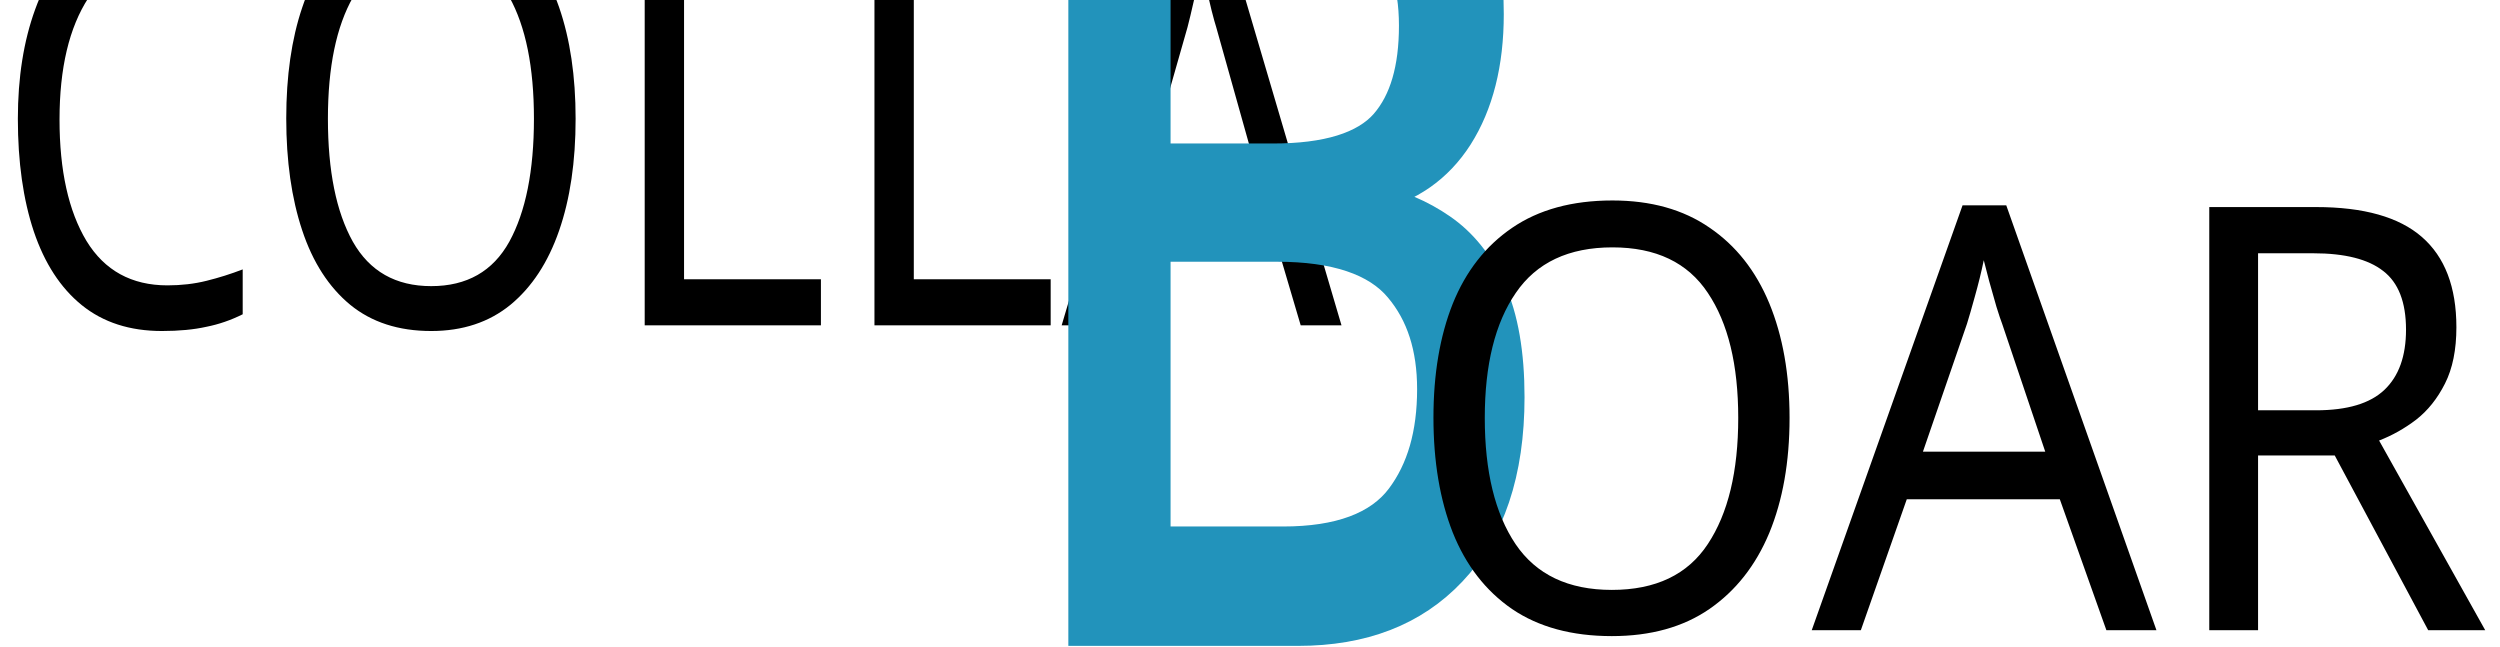
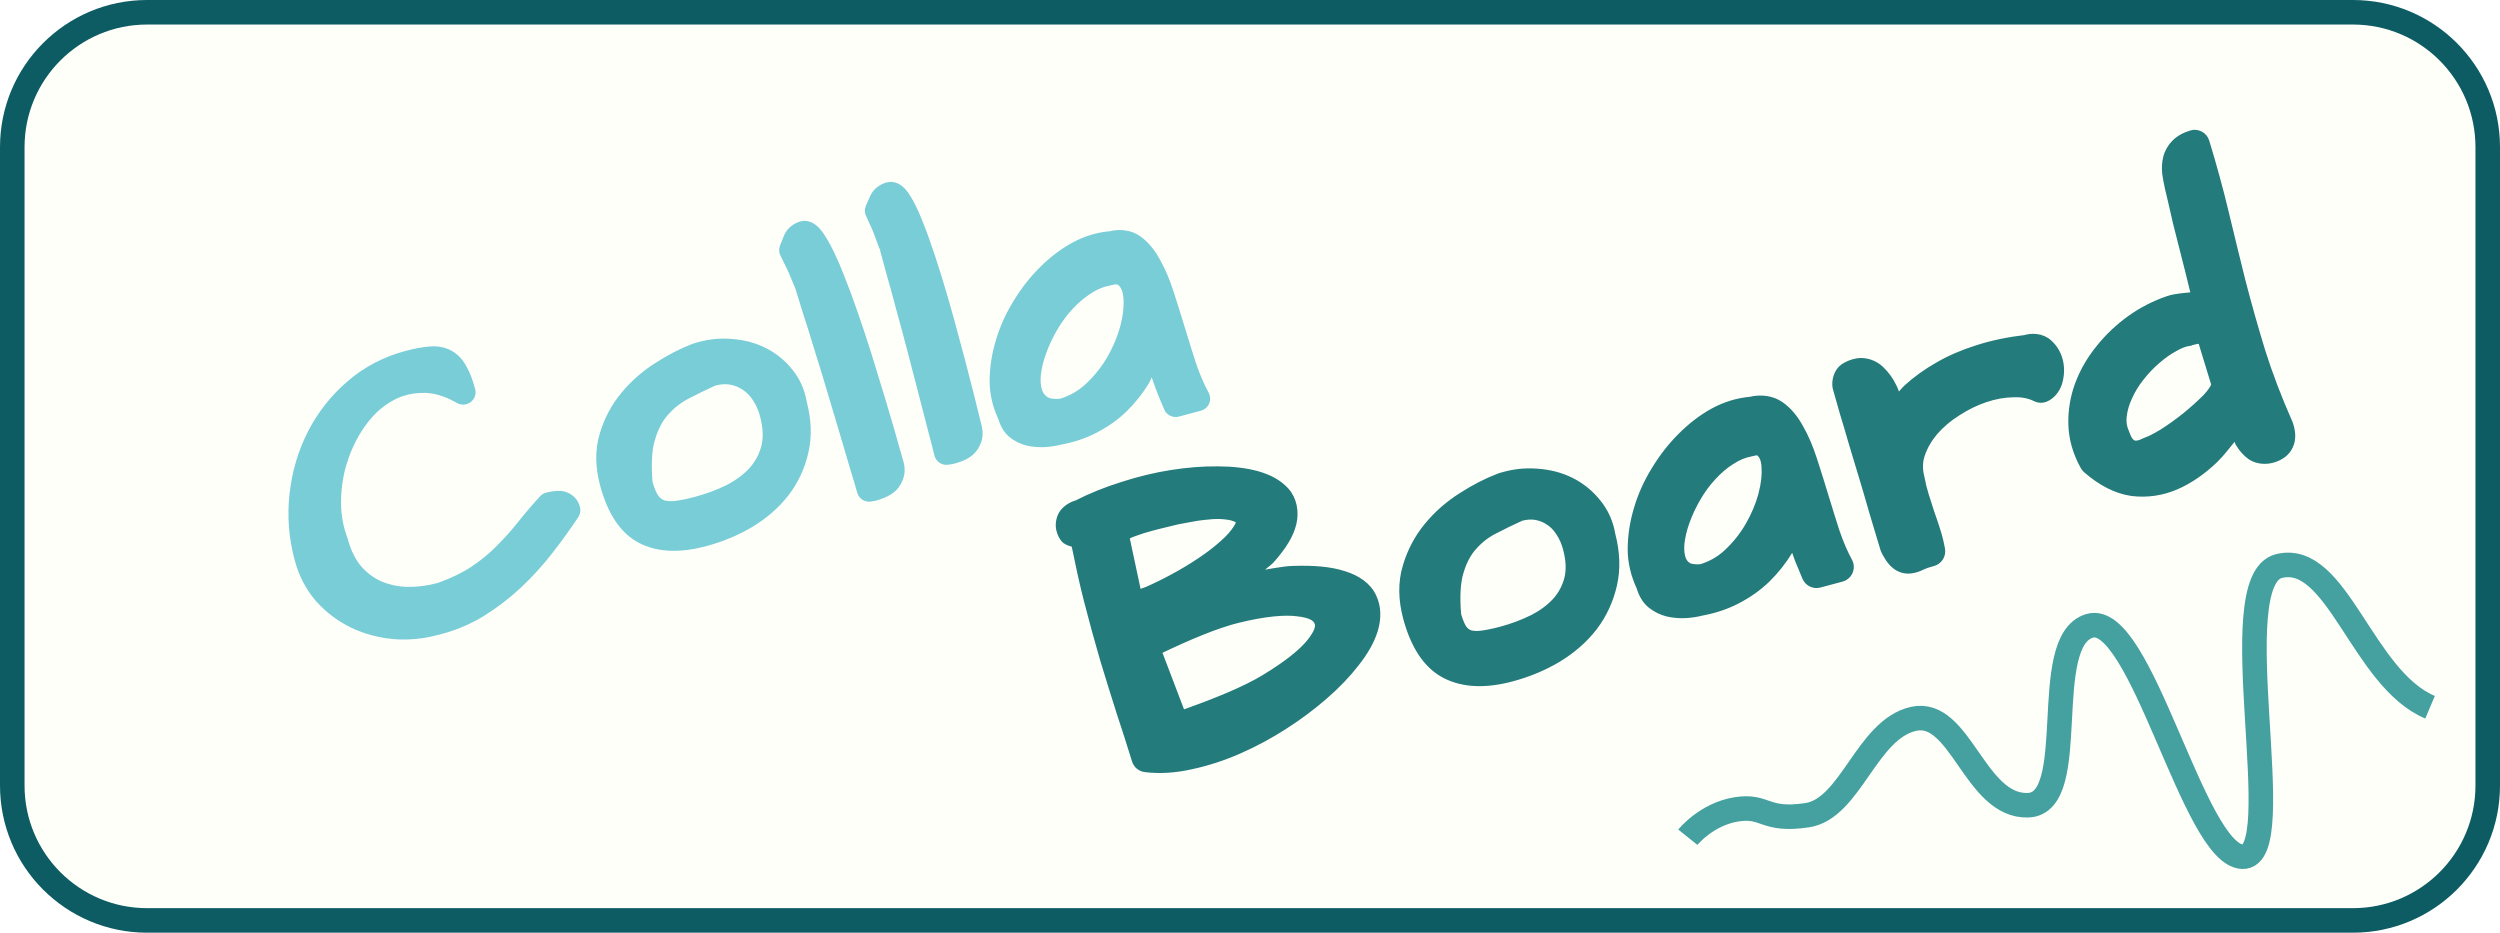
- <svg xmlns="http://www.w3.org/2000/svg" width="117.743mm" height="30.463mm" viewBox="0 0 117.743 30.463" version="1.1" id="svg10359">
-   <defs id="defs10353" />
-   <g id="layer1" transform="translate(-0.7840548,-88.25019)">
-     <text xml:space="preserve" style="font-style:normal;font-variant:normal;font-weight:normal;font-stretch:normal;font-size:23.681px;line-height:125%;font-family:'Microsoft Yi Baiti';-inkscape-font-specification:'Microsoft Yi Baiti, Normal';font-variant-ligatures:normal;font-variant-caps:normal;font-variant-numeric:normal;font-feature-settings:normal;text-align:start;letter-spacing:0px;word-spacing:0px;writing-mode:lr-tb;text-anchor:start;fill:#000000;fill-opacity:1;stroke:none;stroke-width:0.265px;stroke-linecap:butt;stroke-linejoin:miter;stroke-opacity:1" x="0.427" y="90.334" id="text8865" transform="scale(0.8722109,1.146512)">
-       <tspan id="tspan8863" x="0.427" y="90.334" style="font-style:normal;font-variant:normal;font-weight:normal;font-stretch:normal;font-size:23.681px;font-family:'Microsoft Yi Baiti';-inkscape-font-specification:'Microsoft Yi Baiti, Normal';font-variant-ligatures:normal;font-variant-caps:normal;font-variant-numeric:normal;font-feature-settings:normal;text-align:start;writing-mode:lr-tb;text-anchor:start;stroke-width:0.265px" dx="0 -0.628 -1.465 -0.837 0.621" dy="0 0 -0.213">COLLA</tspan>
-     </text>
-     <text xml:space="preserve" style="font-style:normal;font-variant:normal;font-weight:normal;font-stretch:normal;font-size:46.9px;line-height:125%;font-family:'Microsoft Yi Baiti';-inkscape-font-specification:'Microsoft Yi Baiti, Normal';font-variant-ligatures:normal;font-variant-caps:normal;font-variant-numeric:normal;font-feature-settings:normal;text-align:start;letter-spacing:0px;word-spacing:0px;writing-mode:lr-tb;text-anchor:start;fill:#2293bb;fill-opacity:1;stroke:#2293bb;stroke-width:1.323;stroke-linecap:butt;stroke-linejoin:miter;stroke-miterlimit:4;stroke-dasharray:none;stroke-opacity:1" x="54.931" y="102.44" id="text8869" transform="scale(0.8688226,1.150983)">
-       <tspan id="tspan8867" x="54.931" y="102.44" style="font-style:normal;font-variant:normal;font-weight:normal;font-stretch:normal;font-size:46.9px;font-family:'Microsoft Yi Baiti';-inkscape-font-specification:'Microsoft Yi Baiti, Normal';font-variant-ligatures:normal;font-variant-caps:normal;font-variant-numeric:normal;font-feature-settings:normal;text-align:start;writing-mode:lr-tb;text-anchor:start;fill:#2293bb;fill-opacity:1;stroke:#2293bb;stroke-width:1.323;stroke-miterlimit:4;stroke-dasharray:none;stroke-opacity:1">B</tspan>
-     </text>
-     <text xml:space="preserve" style="font-style:normal;font-variant:normal;font-weight:normal;font-stretch:normal;font-size:26.648px;line-height:125%;font-family:'Microsoft Yi Baiti';-inkscape-font-specification:'Microsoft Yi Baiti, Normal';font-variant-ligatures:normal;font-variant-caps:normal;font-variant-numeric:normal;font-feature-settings:normal;text-align:start;letter-spacing:0px;word-spacing:0px;writing-mode:lr-tb;text-anchor:start;fill:#000000;fill-opacity:1;stroke:none;stroke-width:0.265px;stroke-linecap:butt;stroke-linejoin:miter;stroke-opacity:1" x="68.957" y="112.619" id="text8873" transform="scale(0.9549743,1.047149)">
-       <tspan id="tspan8871" x="68.957" y="112.619" style="font-style:normal;font-variant:normal;font-weight:normal;font-stretch:normal;font-size:26.648px;font-family:'Microsoft Yi Baiti';-inkscape-font-specification:'Microsoft Yi Baiti, Normal';font-variant-ligatures:normal;font-variant-caps:normal;font-variant-numeric:normal;font-feature-settings:normal;text-align:start;writing-mode:lr-tb;text-anchor:start;stroke-width:0.265px" dx="0.935 -1.413 -0.942 -1.178" dy="0 0.234">OARD</tspan>
-     </text>
+ <svg xmlns="http://www.w3.org/2000/svg" width="152.774mm" height="56.997mm" viewBox="0 0 152.774 56.997" version="1.1" id="svg8">
+   <defs id="defs2">
+     </defs>
+   <g id="layer1" transform="translate(-22.82182,-74.44228)">
+     <rect style="opacity:1;vector-effect:none;fill:#fffffa;fill-opacity:1;fill-rule:nonzero;stroke:#0d5c63;stroke-width:3;stroke-linecap:square;stroke-linejoin:round;stroke-miterlimit:4;stroke-dasharray:none;stroke-dashoffset:0;stroke-opacity:1;paint-order:stroke fill markers" id="rect8417" width="149.774" height="53.997" x="24.322" y="75.942" ry="7.489" rx="7.489" />
+   </g>
+   <g id="layer3" transform="translate(-22.82182,-74.44228)" />
+   <g id="layer2" transform="translate(-22.82182,-74.44228)">
+     <flowRoot xml:space="preserve" id="flowRoot8590" style="font-style:normal;font-variant:normal;font-weight:normal;font-stretch:normal;font-size:66.667px;line-height:200.4%;font-family:'Architects Daughter';-inkscape-font-specification:'Architects Daughter, Normal';font-variant-ligatures:normal;font-variant-caps:normal;font-variant-numeric:normal;font-feature-settings:normal;text-align:start;letter-spacing:0px;word-spacing:0px;writing-mode:lr-tb;text-anchor:start;fill:#000000;fill-opacity:1;stroke:none;stroke-width:1px;stroke-linecap:butt;stroke-linejoin:miter;stroke-opacity:1">
+       <flowRegion id="flowRegion8592">
+         <rect id="rect8594" width="23.425" height="80.079" x="367.168" y="546.939" />
+       </flowRegion>
+       <flowPara id="flowPara8596" />
+     </flowRoot>
+     <path style="font-style:normal;font-variant:normal;font-weight:normal;font-stretch:normal;font-size:19.403px;line-height:200.4%;font-family:'Architects Daughter';-inkscape-font-specification:'Architects Daughter, Normal';font-variant-ligatures:normal;font-variant-caps:normal;font-variant-numeric:normal;font-feature-settings:normal;text-align:start;letter-spacing:1.331px;word-spacing:0px;writing-mode:lr-tb;text-anchor:start;fill:#78cdd7;fill-opacity:1;stroke:#78cdd7;stroke-width:0.265px;stroke-linecap:butt;stroke-linejoin:miter;stroke-opacity:1" id="text8620" d="m 87.49,81.096 c -0.398,-0.014 -0.832,0.15 -1.098,0.465 a 0.626,0.626 0 0 0 -0.004,0.006 c -0.135,0.163 -0.277,0.339 -0.426,0.527 a 0.626,0.626 0 0 0 -0.115,0.537 c 0.008,0.032 0.036,0.189 0.064,0.408 a 0.626,0.626 0 0 0 0.008,0.039 c 0.04,0.199 0.074,0.417 0.102,0.654 0.028,0.245 0.05,0.478 0.066,0.699 a 0.626,0.626 0 0 0 0.002,0.035 c 0.028,0.217 0.037,0.378 0.037,0.373 a 0.626,0.626 0 0 0 0,0.023 c 0.001,0.328 0.003,0.833 0.004,1.516 a 0.626,0.626 0 0 0 0,0.012 c 0.014,0.663 0.018,1.422 0.014,2.277 a 0.626,0.626 0 0 0 0,0.01 c 0.008,0.844 0.01,1.738 0.002,2.682 -0.007,0.935 -0.015,1.833 -0.02,2.693 -0.004,0.846 -0.01,1.609 -0.021,2.287 a 0.626,0.626 0 0 0 0,0.012 c 0.002,0.665 -0.005,1.161 -0.016,1.475 a 0.626,0.626 0 0 0 0.609,0.646 l 0.047,0.002 c 0.041,0.009 0.065,0.021 0.137,0.023 0.195,0.007 0.394,-0.001 0.6,-0.023 0.251,-0.025 0.491,-0.087 0.711,-0.197 a 0.626,0.626 0 0 0 0.018,-0.008 c 0.227,-0.122 0.423,-0.3 0.572,-0.51 0.198,-0.26 0.288,-0.576 0.299,-0.893 0.007,-0.203 0.012,-0.56 0.018,-1.08 v -0.014 c 0.018,-0.534 0.029,-1.163 0.029,-1.891 v -0.012 c 0.013,-0.746 0.017,-1.56 0.01,-2.441 v -0.004 c 0.006,-0.902 -2.36e-4,-1.804 -0.02,-2.707 -0.019,-0.905 -0.053,-1.78 -0.1,-2.623 -0.047,-0.846 -0.111,-1.599 -0.191,-2.264 v -0.002 c -0.081,-0.683 -0.186,-1.242 -0.33,-1.697 -0.074,-0.235 -0.155,-0.434 -0.291,-0.623 -0.136,-0.189 -0.388,-0.403 -0.717,-0.414 z m -5.734,0.936 c -0.399,0 -0.827,0.182 -1.08,0.504 a 0.626,0.626 0 0 0 -0.004,0.006 c -0.13,0.169 -0.265,0.35 -0.406,0.543 A 0.626,0.626 0 0 0 80.168,83.625 c 0.011,0.037 0.044,0.188 0.08,0.404 a 0.626,0.626 0 0 0 0.008,0.039 c 0.046,0.196 0.087,0.415 0.123,0.652 0.037,0.244 0.067,0.475 0.092,0.695 a 0.626,0.626 0 0 0 0.004,0.035 c 0.036,0.214 0.049,0.371 0.049,0.371 a 0.626,0.626 0 0 0 0,0.023 c 0.013,0.328 0.031,0.834 0.057,1.516 a 0.626,0.626 0 0 0 0,0.012 c 0.038,0.663 0.071,1.421 0.096,2.275 a 0.626,0.626 0 0 0 0,0.01 c 0.038,0.842 0.069,1.735 0.094,2.68 0.025,0.935 0.051,1.832 0.076,2.691 a 0.626,0.626 0 0 0 0,0.002 c 0.025,0.844 0.044,1.606 0.057,2.285 a 0.626,0.626 0 0 0 0,0.012 c 0.025,0.666 0.039,1.162 0.039,1.473 a 0.626,0.626 0 0 0 0.625,0.625 h 0.049 c 0.041,0.008 0.067,0.02 0.141,0.02 0.197,0 0.395,-0.017 0.594,-0.045 0.248,-0.033 0.489,-0.101 0.709,-0.221 a 0.626,0.626 0 0 0 0.016,-0.008 c 0.224,-0.131 0.414,-0.317 0.555,-0.531 0.188,-0.266 0.268,-0.584 0.268,-0.9 0,-0.202 -0.007,-0.561 -0.02,-1.08 v -0.016 c -1.93e-4,-0.534 -0.012,-1.162 -0.037,-1.889 v -0.012 c -0.013,-0.746 -0.039,-1.561 -0.076,-2.441 v -0.01 c -0.025,-0.899 -0.063,-1.798 -0.113,-2.697 -0.051,-0.903 -0.115,-1.778 -0.191,-2.619 -0.077,-0.844 -0.168,-1.597 -0.271,-2.258 l 0.002,0.002 C 83.085,84.039 82.958,83.484 82.799,83.035 82.717,82.804 82.63,82.606 82.488,82.422 82.346,82.237 82.087,82.031 81.756,82.031 Z m -25.365,1.398 c -1.376,0 -2.678,0.292 -3.875,0.877 h 0.004 c -1.17,0.565 -2.201,1.335 -3.074,2.303 a 0.626,0.626 0 0 0 0,0.002 c -0.86,0.954 -1.538,2.065 -2.031,3.316 -0.496,1.26 -0.744,2.585 -0.744,3.961 0,0.968 0.197,1.876 0.594,2.697 a 0.626,0.626 0 0 0 0.006,0.012 c 0.402,0.789 0.939,1.481 1.604,2.062 a 0.626,0.626 0 0 0 0.006,0.006 c 0.663,0.567 1.426,1.008 2.273,1.322 a 0.626,0.626 0 0 0 0.008,0.004 c 0.846,0.3 1.726,0.45 2.627,0.451 0.993,0.026 1.966,-0.094 2.908,-0.363 a 0.626,0.626 0 0 0 0.006,-0.002 c 0.936,-0.277 1.828,-0.641 2.674,-1.09 a 0.626,0.626 0 0 0 0.004,-0.002 c 0.849,-0.457 1.653,-0.973 2.412,-1.549 0.744,-0.564 1.438,-1.131 2.082,-1.697 a 0.626,0.626 0 0 0 0.211,-0.469 c 0,-0.235 -0.056,-0.496 -0.234,-0.721 -0.13,-0.171 -0.312,-0.319 -0.514,-0.395 -0.158,-0.059 -0.322,-0.094 -0.492,-0.111 -0.134,-0.015 -0.269,-0.023 -0.408,-0.023 a 0.626,0.626 0 0 0 -0.336,0.098 c -0.606,0.387 -1.187,0.788 -1.742,1.201 -0.509,0.376 -1.053,0.727 -1.627,1.057 a 0.626,0.626 0 0 0 -0.004,0.004 c -0.542,0.318 -1.146,0.593 -1.816,0.82 -0.639,0.217 -1.406,0.362 -2.287,0.436 -0.682,-0.002 -1.313,-0.087 -1.9,-0.256 -0.001,-3.7e-4 -0.003,3.71e-4 -0.004,0 -0.585,-0.181 -1.083,-0.44 -1.508,-0.777 -6.59e-4,-5.23e-4 -0.001,-0.001 -0.002,-0.002 -0.404,-0.331 -0.726,-0.745 -0.979,-1.26 -0.232,-0.51 -0.357,-1.113 -0.357,-1.832 a 0.626,0.626 0 0 0 -0.002,-0.064 c -0.08,-0.766 -0.013,-1.542 0.207,-2.344 1.82e-4,-6.62e-4 -1.83e-4,-0.001 0,-0.002 0.237,-0.826 0.577,-1.583 1.021,-2.273 v 0.004 c 0.46,-0.708 0.997,-1.318 1.617,-1.832 0.624,-0.52 1.263,-0.864 1.93,-1.053 a 0.626,0.626 0 0 0 0.008,-0.002 c 0.669,-0.197 1.331,-0.213 2.027,-0.047 a 0.626,0.626 0 0 0 0.012,0.002 c 0.671,0.147 1.335,0.525 2.004,1.193 a 0.626,0.626 0 0 0 1.066,-0.441 c 0,-0.601 -0.051,-1.099 -0.176,-1.527 -0.112,-0.428 -0.325,-0.813 -0.652,-1.086 -0.319,-0.278 -0.724,-0.44 -1.162,-0.504 -0.392,-0.071 -0.846,-0.104 -1.383,-0.104 z M 99.826,87.5 C 99.07,87.368 98.29,87.391 97.5,87.582 a 0.626,0.626 0 0 0 -0.002,0 c -0.78,0.192 -1.544,0.505 -2.285,0.936 -4.41e-4,2.53e-4 -0.002,-2.53e-4 -0.002,0 -7.65e-4,4.45e-4 -0.001,0.002 -0.002,0.002 -0.725,0.416 -1.409,0.933 -2.047,1.543 -0.001,0.001 -0.003,0.003 -0.004,0.004 -6.8e-4,6.52e-4 -0.001,0.001 -0.002,0.002 -0.642,0.603 -1.186,1.271 -1.631,1.998 -0.447,0.718 -0.783,1.475 -1.002,2.268 a 0.626,0.626 0 0 0 -0.002,0.006 c -0.205,0.78 -0.223,1.572 -0.082,2.348 0.009,0.425 0.111,0.84 0.352,1.174 0.218,0.302 0.504,0.55 0.832,0.73 a 0.626,0.626 0 0 0 0.01,0.006 c 0.317,0.166 0.659,0.287 1.016,0.361 0.327,0.068 0.642,0.101 0.949,0.104 0.795,0.065 1.562,0.021 2.291,-0.145 0.734,-0.164 1.42,-0.417 2.043,-0.764 a 0.626,0.626 0 0 0 0.004,-0.002 c 0.625,-0.353 1.196,-0.776 1.713,-1.266 a 0.626,0.626 0 0 0 0.006,-0.008 c 0.17,-0.165 0.293,-0.372 0.449,-0.549 0.014,0.11 0.035,0.213 0.045,0.328 a 0.626,0.626 0 0 0 0,0.002 c 0.025,0.275 0.051,0.575 0.076,0.9 a 0.626,0.626 0 0 0 0.002,0.023 c 0.039,0.338 0.09,0.723 0.154,1.156 A 0.626,0.626 0 0 0 101,99.273 h 1.402 a 0.626,0.626 0 0 0 0.607,-0.771 c -0.142,-0.593 -0.239,-1.251 -0.287,-1.979 -0.037,-0.763 -0.069,-1.532 -0.094,-2.309 -0.025,-0.787 -0.058,-1.549 -0.096,-2.285 v -0.002 c -0.04,-0.775 -0.138,-1.472 -0.303,-2.092 -0.156,-0.635 -0.405,-1.184 -0.773,-1.617 -0.397,-0.466 -0.998,-0.704 -1.631,-0.719 z m -26.324,0.047 a 0.626,0.626 0 0 0 -0.029,0.002 c -0.792,0.081 -1.616,0.259 -2.471,0.535 -0.883,0.272 -1.703,0.677 -2.451,1.207 -0.763,0.541 -1.398,1.225 -1.895,2.037 -0.524,0.845 -0.775,1.855 -0.775,2.982 0,1.716 0.414,3.075 1.363,3.932 0.919,0.829 2.221,1.203 3.809,1.203 1.039,0 2.04,-0.133 2.994,-0.402 a 0.626,0.626 0 0 0 0.006,-0.002 c 0.975,-0.284 1.843,-0.71 2.59,-1.277 a 0.626,0.626 0 0 0 0.006,-0.004 c 0.75,-0.583 1.353,-1.307 1.797,-2.152 l 0.002,-0.002 c 0.463,-0.871 0.683,-1.873 0.689,-2.973 0.07,-0.712 -0.038,-1.414 -0.33,-2.061 -0.275,-0.636 -0.68,-1.195 -1.199,-1.656 -0.519,-0.462 -1.139,-0.81 -1.838,-1.049 -0.713,-0.256 -1.474,-0.362 -2.268,-0.32 z m 0.631,2.562 c 0.372,0.004 0.684,0.069 0.949,0.197 0.293,0.141 0.526,0.323 0.721,0.557 a 0.626,0.626 0 0 0 0.008,0.01 c 0.192,0.221 0.34,0.488 0.443,0.82 a 0.626,0.626 0 0 0 0.002,0.004 c 0.105,0.326 0.16,0.676 0.16,1.059 0,0.779 -0.149,1.386 -0.412,1.852 -0.28,0.483 -0.642,0.864 -1.102,1.164 -0.474,0.296 -1.024,0.517 -1.664,0.654 -0.002,3.35e-4 -0.002,0.002 -0.004,0.002 -0.662,0.129 -1.351,0.193 -2.068,0.193 -0.471,0 -0.879,-0.023 -1.221,-0.068 h -0.004 c -0.289,-0.04 -0.514,-0.12 -0.695,-0.221 -0.138,-0.092 -0.249,-0.216 -0.344,-0.428 -0.076,-0.193 -0.128,-0.533 -0.135,-0.969 0.194,-1.105 0.48,-1.956 0.826,-2.512 a 0.626,0.626 0 0 0 0.002,-0.004 c 0.378,-0.618 0.795,-1.052 1.24,-1.332 a 0.626,0.626 0 0 0 0.01,-0.006 c 0.481,-0.313 0.984,-0.52 1.525,-0.631 a 0.626,0.626 0 0 0 0.012,-0.002 c 0.583,-0.131 1.167,-0.243 1.75,-0.34 z m 24.865,0.334 a 0.626,0.626 0 0 0 0.049,0.002 c 0.435,10e-7 0.527,0.078 0.609,0.227 0.115,0.209 0.159,0.489 0.066,0.932 a 0.626,0.626 0 0 0 -0.002,0.014 c -0.084,0.452 -0.288,0.985 -0.627,1.582 -0.338,0.582 -0.763,1.134 -1.283,1.654 -0.498,0.498 -1.07,0.92 -1.725,1.271 -5.92e-4,3.12e-4 -0.001,-3.12e-4 -0.002,0 -8.34e-4,4.48e-4 -0.001,0.002 -0.002,0.002 -0.594,0.312 -1.2,0.459 -1.836,0.479 -0.394,-0.077 -0.655,-0.198 -0.771,-0.32 -0.158,-0.166 -0.235,-0.338 -0.262,-0.588 -0.016,-0.268 0.03,-0.584 0.166,-0.953 v -0.002 c 0.157,-0.403 0.377,-0.812 0.668,-1.23 0.293,-0.422 0.635,-0.83 1.027,-1.223 0.399,-0.399 0.819,-0.735 1.258,-1.012 a 0.626,0.626 0 0 0 0.004,-0.002 c 0.451,-0.289 0.905,-0.506 1.367,-0.652 a 0.626,0.626 0 0 0 0.008,-0.002 c 0.462,-0.154 0.885,-0.209 1.287,-0.178 z" transform="rotate(-15,99.81037,122.9675)" />
+     <path style="font-style:normal;font-variant:normal;font-weight:normal;font-stretch:normal;font-size:19.403px;line-height:200.4%;font-family:'Architects Daughter';-inkscape-font-specification:'Architects Daughter, Normal';font-variant-ligatures:normal;font-variant-caps:normal;font-variant-numeric:normal;font-feature-settings:normal;text-align:start;letter-spacing:1.331px;word-spacing:0px;writing-mode:lr-tb;text-anchor:start;fill:#247b7b;fill-opacity:1;stroke:#247b7b;stroke-width:0.265px;stroke-linecap:butt;stroke-linejoin:miter;stroke-opacity:1" id="text8624" d="m 146.592,99.809 c -0.419,0.015 -0.816,0.1 -1.168,0.312 -0.303,0.178 -0.561,0.441 -0.73,0.748 -0.158,0.286 -0.257,0.599 -0.311,0.928 a 0.796,0.796 0 0 0 -0.006,0.039 c -0.031,0.273 -0.055,0.567 -0.07,0.887 a 0.796,0.796 0 0 0 0,0.014 c -0.006,0.194 -0.014,0.484 -0.025,0.875 -0.012,0.376 -0.028,0.81 -0.049,1.301 a 0.796,0.796 0 0 0 0,0.019 c -0.008,0.495 -0.015,1.014 -0.021,1.559 -0.006,0.543 -0.013,1.059 -0.021,1.551 -0.008,0.491 -0.018,0.931 -0.029,1.318 a 0.796,0.796 0 0 0 0,0.025 c -0.52,-0.074 -1.028,-0.202 -1.568,-0.166 -0.87,0.058 -1.72,0.242 -2.539,0.547 -0.813,0.303 -1.579,0.716 -2.287,1.232 -7.7e-4,5.5e-4 -0.001,0.001 -0.002,0.002 -0.72,0.513 -1.334,1.12 -1.832,1.814 -0.504,0.703 -0.861,1.483 -1.061,2.32 -0.208,0.871 -0.188,1.789 0.045,2.711 a 0.796,0.796 0 0 0 0.111,0.25 c 0.659,0.977 1.432,1.701 2.342,2.094 a 0.796,0.796 0 0 0 0.014,0.006 c 0.87,0.354 1.802,0.466 2.738,0.33 0.917,-0.133 1.839,-0.465 2.762,-0.975 a 0.796,0.796 0 0 0 0.004,-0.002 c 0.508,-0.284 0.997,-0.682 1.494,-1.033 0.018,0.124 0.021,0.256 0.047,0.377 a 0.796,0.796 0 0 0 0.01,0.041 c 0.098,0.356 0.263,0.692 0.494,0.979 a 0.796,0.796 0 0 0 0.037,0.041 c 0.338,0.363 0.855,0.528 1.32,0.512 0.436,-0.015 0.918,-0.149 1.238,-0.549 0.325,-0.393 0.381,-0.847 0.365,-1.307 a 0.796,0.796 0 0 0 -0.008,-0.096 c -0.256,-1.643 -0.418,-3.205 -0.482,-4.684 v -0.008 c -0.052,-1.498 -0.073,-2.967 -0.06,-4.404 v -0.004 c 1e-5,-0.001 -1e-5,-0.003 0,-0.004 0.025,-1.461 0.058,-2.912 0.096,-4.35 0.039,-1.46 0.03,-2.954 -0.023,-4.484 a 0.796,0.796 0 0 0 -0.822,-0.768 z m -68.631,3.84 c -1.053,0.04 -2.072,0.165 -3.055,0.377 l 0.168,-0.018 c -0.357,0 -0.72,0.075 -1.037,0.283 -0.349,0.227 -0.572,0.697 -0.572,1.08 0,0.203 0.017,0.409 0.125,0.645 0.086,0.187 0.31,0.343 0.531,0.459 -0.074,1.207 -0.134,2.391 -0.145,3.492 -0.013,1.296 -0.006,2.537 0.02,3.721 a 0.796,0.796 0 0 0 0,0.008 c 0.038,1.166 0.082,2.287 0.133,3.365 a 0.796,0.796 0 0 0 0,0.01 c 0.063,1.068 0.113,2.104 0.15,3.109 a 0.796,0.796 0 0 0 0.494,0.707 c 0.841,0.342 1.774,0.529 2.785,0.57 6.8e-4,3e-5 0.001,-3e-5 0.002,0 1.002,0.053 2.026,-0.002 3.07,-0.16 1.041,-0.158 2.075,-0.402 3.1,-0.73 1.017,-0.326 1.968,-0.704 2.852,-1.139 l 0.004,-0.002 c 0.895,-0.435 1.69,-0.916 2.381,-1.443 0.71,-0.533 1.263,-1.082 1.639,-1.691 l 0.002,-0.004 c 0.387,-0.622 0.571,-1.328 0.445,-2.012 -0.126,-0.771 -0.669,-1.382 -1.395,-1.842 -0.746,-0.486 -1.733,-0.84 -2.992,-1.129 -0.559,-0.134 -1.433,-0.171 -2.119,-0.264 0.323,-0.172 0.817,-0.338 1.084,-0.514 a 0.796,0.796 0 0 0 0.006,-0.006 c 0.865,-0.581 1.491,-1.142 1.85,-1.82 0.352,-0.655 0.413,-1.457 0.08,-2.104 -0.303,-0.588 -0.812,-1.058 -1.457,-1.439 -0.638,-0.377 -1.398,-0.673 -2.281,-0.914 -0.867,-0.24 -1.797,-0.413 -2.795,-0.518 -0.989,-0.106 -2.013,-0.13 -3.07,-0.078 z m 0.865,3.105 h 0.492 c 0.176,0 0.439,0.005 0.785,0.018 a 0.796,0.796 0 0 0 0.029,0 c 0.323,0 0.685,0.02 1.084,0.057 a 0.796,0.796 0 0 0 0.025,0.002 c 0.4,0.024 0.799,0.068 1.197,0.139 a 0.796,0.796 0 0 0 0.025,0.004 c 0.391,0.056 0.729,0.143 1.016,0.256 a 0.796,0.796 0 0 0 0.023,0.01 c 0.276,0.099 0.472,0.217 0.609,0.34 a 0.796,0.796 0 0 0 0.02,0.016 c 0.076,0.063 0.057,0.026 0.057,0.107 0,0.025 -0.004,0.107 -0.219,0.305 -0.245,0.226 -0.592,0.462 -1.047,0.689 a 0.796,0.796 0 0 0 -0.008,0.002 c -0.451,0.231 -0.979,0.452 -1.58,0.656 -0.609,0.207 -1.22,0.384 -1.838,0.529 a 0.796,0.796 0 0 0 -0.004,0.002 c -0.606,0.145 -1.185,0.259 -1.738,0.344 -0.004,5.2e-4 -0.006,-5.2e-4 -0.01,0 -0.002,2.9e-4 -0.004,0.002 -0.006,0.002 -0.204,0.026 -0.322,0.023 -0.498,0.039 l 0.176,-3.402 c 0.182,-0.037 0.371,-0.067 0.588,-0.076 a 0.796,0.796 0 0 0 0.033,-0.002 c 0.283,-0.024 0.546,-0.035 0.787,-0.035 z m 44.441,1.227 c -0.302,-0.026 -0.609,0.008 -0.895,0.102 a 0.796,0.796 0 0 0 -0.021,0.008 c -0.473,0.17 -0.774,0.708 -0.811,1.129 a 0.796,0.796 0 0 0 -0.002,0.082 c 0.006,0.367 0.013,0.862 0.021,1.484 a 0.796,0.796 0 0 0 0,0.018 c 0.022,0.605 0.041,1.273 0.053,2.004 a 0.796,0.796 0 0 0 0,0.016 c 0.025,0.723 0.048,1.465 0.07,2.227 a 0.796,0.796 0 0 0 0,0.002 c 0.023,0.746 0.039,1.434 0.047,2.062 a 0.796,0.796 0 0 0 0,0.016 c 0.02,0.635 0.037,1.175 0.049,1.617 0.012,0.447 0.019,0.698 0.025,0.822 a 0.796,0.796 0 0 0 0.023,0.15 c 0.1,0.402 0.164,0.679 0.398,1.004 0.19,0.277 0.543,0.511 0.902,0.551 0.27,0.04 0.521,0.021 0.775,-0.035 l -0.014,0.002 c 0.134,-0.027 0.369,-0.047 0.676,-0.043 a 0.796,0.796 0 0 0 0.803,-0.725 c 0.036,-0.412 0.043,-0.822 0.023,-1.227 -0.017,-0.381 -0.042,-0.756 -0.072,-1.127 v -0.002 c -7.9e-4,-0.01 -0.001,-0.02 -0.002,-0.029 -0.017,-0.37 -0.033,-0.735 -0.051,-1.096 v -0.002 c -3e-5,-6.4e-4 3e-5,-0.001 0,-0.002 -0.015,-0.345 -0.008,-0.694 0.023,-1.049 a 0.796,0.796 0 0 0 0.002,-0.064 c 0.004,-0.492 0.127,-0.899 0.381,-1.289 0.291,-0.427 0.659,-0.795 1.121,-1.113 0.484,-0.323 1.021,-0.577 1.625,-0.762 a 0.796,0.796 0 0 0 0.012,-0.004 c 0.618,-0.2 1.228,-0.317 1.834,-0.355 0.615,-0.037 1.182,0.014 1.703,0.146 a 0.796,0.796 0 0 0 0.018,0.004 c 0.514,0.118 0.895,0.315 1.197,0.584 a 0.796,0.796 0 0 0 0.625,0.195 c 0.518,-0.063 0.963,-0.461 1.182,-0.895 0.203,-0.381 0.319,-0.802 0.32,-1.23 0.002,-0.433 -0.126,-0.867 -0.365,-1.227 -0.306,-0.488 -0.971,-0.729 -1.504,-0.658 l 0.219,0.002 c -1.115,-0.163 -2.146,-0.223 -3.1,-0.172 h -0.002 c -0.926,0.04 -1.793,0.167 -2.596,0.385 -0.777,0.203 -1.501,0.475 -2.168,0.818 -0.23,0.119 -0.418,0.271 -0.635,0.4 -0.025,-0.209 -0.031,-0.417 -0.078,-0.625 -0.083,-0.44 -0.237,-0.851 -0.463,-1.217 -0.271,-0.475 -0.802,-0.835 -1.352,-0.883 z m -6.898,0.58 c -0.776,-0.133 -1.577,-0.11 -2.381,0.084 a 0.796,0.796 0 0 0 -0.002,0 c -0.799,0.196 -1.576,0.52 -2.328,0.957 -4.4e-4,2.6e-4 -0.002,-2.5e-4 -0.002,0 -7.6e-4,4.5e-4 -0.001,0.002 -0.002,0.002 -0.737,0.424 -1.431,0.947 -2.078,1.566 -0.001,0.001 -0.003,0.003 -0.004,0.004 -6.8e-4,6.5e-4 -0.001,0.001 -0.002,0.002 -0.651,0.611 -1.207,1.289 -1.66,2.029 -4.7e-4,7.4e-4 -0.001,0.001 -0.002,0.002 -7.3e-4,0.001 -0.001,0.003 -0.002,0.004 -0.454,0.73 -0.793,1.501 -1.016,2.307 a 0.796,0.796 0 0 0 -0.002,0.008 c -0.209,0.796 -0.225,1.606 -0.084,2.4 0.01,0.448 0.115,0.899 0.379,1.264 0.233,0.322 0.538,0.587 0.887,0.779 a 0.796,0.796 0 0 0 0.014,0.008 c 0.333,0.174 0.69,0.3 1.061,0.377 0.335,0.07 0.661,0.105 0.98,0.107 0.807,0.065 1.588,0.02 2.332,-0.148 0.749,-0.167 1.449,-0.427 2.088,-0.781 a 0.796,0.796 0 0 0 0.004,-0.002 c 0.638,-0.36 1.22,-0.793 1.746,-1.291 a 0.796,0.796 0 0 0 0.008,-0.008 c 0.08,-0.078 0.135,-0.179 0.213,-0.26 0.023,0.257 0.047,0.53 0.07,0.83 a 0.796,0.796 0 0 0 0.002,0.031 c 0.039,0.337 0.09,0.723 0.154,1.16 a 0.796,0.796 0 0 0 0.787,0.68 h 1.402 a 0.796,0.796 0 0 0 0.773,-0.98 c -0.139,-0.581 -0.233,-1.231 -0.281,-1.951 -0.037,-0.761 -0.069,-1.528 -0.094,-2.303 -0.025,-0.789 -0.058,-1.552 -0.096,-2.289 -0.04,-0.784 -0.138,-1.49 -0.307,-2.125 -0.161,-0.654 -0.42,-1.227 -0.811,-1.686 -0.427,-0.501 -1.08,-0.759 -1.748,-0.777 z m -16.043,0.545 a 0.796,0.796 0 0 0 -0.039,0.004 c -0.806,0.082 -1.641,0.265 -2.504,0.543 -0.899,0.277 -1.737,0.687 -2.5,1.229 -0.781,0.554 -1.432,1.256 -1.939,2.086 -7.62e-4,0.001 -0.001,0.003 -0.002,0.004 -0.542,0.875 -0.799,1.918 -0.799,3.068 0,1.743 0.417,3.158 1.416,4.059 0.96,0.866 2.311,1.246 3.926,1.246 1.053,0 2.067,-0.135 3.037,-0.408 a 0.796,0.796 0 0 0 0.008,-0.002 c 0.992,-0.289 1.881,-0.723 2.646,-1.305 a 0.796,0.796 0 0 0 0.008,-0.006 c 0.768,-0.598 1.389,-1.342 1.844,-2.207 l 0.002,-0.002 c 0.475,-0.894 0.7,-1.921 0.709,-3.037 0.072,-0.74 -0.041,-1.474 -0.346,-2.146 -0.285,-0.657 -0.704,-1.238 -1.24,-1.715 -0.536,-0.477 -1.177,-0.835 -1.893,-1.08 -0.735,-0.264 -1.52,-0.373 -2.334,-0.33 z m 15.191,2.736 a 0.796,0.796 0 0 0 0.06,0.002 c 0.398,0 0.41,0.049 0.459,0.139 0.092,0.166 0.138,0.401 0.051,0.816 a 0.796,0.796 0 0 0 -0.004,0.016 c -0.08,0.428 -0.276,0.946 -0.609,1.533 -3.7e-4,6.4e-4 3.7e-4,0.001 0,0.002 -0.329,0.566 -0.745,1.102 -1.254,1.611 -0.486,0.486 -1.045,0.901 -1.686,1.244 -6e-4,3.1e-4 -0.001,-3.2e-4 -0.002,0 -8.3e-4,4.5e-4 -0.001,0.002 -0.002,0.002 -0.568,0.299 -1.14,0.434 -1.744,0.455 -0.345,-0.073 -0.576,-0.18 -0.658,-0.266 -0.132,-0.138 -0.191,-0.272 -0.215,-0.484 -0.014,-0.24 0.026,-0.529 0.156,-0.881 0.152,-0.389 0.366,-0.788 0.648,-1.195 0.287,-0.413 0.622,-0.811 1.008,-1.197 0.392,-0.392 0.8,-0.719 1.227,-0.988 a 0.796,0.796 0 0 0 0.004,-0.004 c 0.439,-0.282 0.88,-0.491 1.326,-0.633 a 0.796,0.796 0 0 0 0.012,-0.002 c 0.443,-0.148 0.845,-0.199 1.223,-0.17 z m -14.545,0.168 c 0.346,0.005 0.63,0.065 0.867,0.18 0.271,0.131 0.482,0.296 0.662,0.512 a 0.796,0.796 0 0 0 0.012,0.012 c 0.175,0.202 0.311,0.448 0.408,0.76 a 0.796,0.796 0 0 0 0.002,0.006 c 0.1,0.308 0.152,0.639 0.152,1.006 0,0.757 -0.145,1.331 -0.391,1.766 -2.6e-4,4.6e-4 2.6e-4,0.001 0,0.002 -0.267,0.461 -0.605,0.818 -1.041,1.104 -0.453,0.284 -0.983,0.496 -1.604,0.631 -6.3e-4,1.2e-4 -0.001,-1.2e-4 -0.002,0 -0.655,0.128 -1.333,0.195 -2.041,0.195 -0.464,0 -0.863,-0.026 -1.197,-0.07 h -0.004 c -0.272,-0.038 -0.473,-0.111 -0.631,-0.197 -0.104,-0.071 -0.191,-0.167 -0.273,-0.348 -0.063,-0.162 -0.113,-0.48 -0.121,-0.887 0.191,-1.082 0.471,-1.912 0.799,-2.438 a 0.796,0.796 0 0 0 0.004,-0.006 c 0.367,-0.601 0.767,-1.012 1.186,-1.275 a 0.796,0.796 0 0 0 0.01,-0.008 c 0.464,-0.302 0.946,-0.501 1.467,-0.607 a 0.796,0.796 0 0 0 0.016,-0.002 c 0.573,-0.129 1.147,-0.239 1.721,-0.334 z m 42.182,0.234 a 0.796,0.796 0 0 0 0.117,0.004 c 0.089,-0.003 0.201,-0.002 0.332,0.004 a 0.796,0.796 0 0 0 0.006,0 c 0.074,0.003 0.132,0.018 0.188,0.041 a 0.796,0.796 0 0 0 0.047,0.016 l 0.096,2.748 c -0.134,0.151 -0.306,0.329 -0.674,0.553 -0.001,7e-4 -7.9e-4,0.001 -0.002,0.002 -0.477,0.277 -0.993,0.539 -1.549,0.787 -0.543,0.234 -1.071,0.432 -1.584,0.592 -0.002,5.6e-4 -0.002,-5.4e-4 -0.004,0 -0.505,0.148 -0.877,0.214 -1.004,0.219 a 0.796,0.796 0 0 0 -0.143,0.018 c -0.405,0.088 -0.567,0.031 -0.664,-0.033 -0.082,-0.068 -0.189,-0.212 -0.223,-0.646 a 0.796,0.796 0 0 0 -0.008,-0.072 c -0.056,-0.329 -0.027,-0.627 0.098,-0.949 0.14,-0.362 0.344,-0.703 0.621,-1.033 a 0.796,0.796 0 0 0 0.008,-0.01 c 0.284,-0.35 0.613,-0.663 0.992,-0.943 a 0.796,0.796 0 0 0 0.004,-0.004 c 0.406,-0.303 0.813,-0.551 1.221,-0.744 a 0.796,0.796 0 0 0 0.008,-0.004 c 0.426,-0.209 0.828,-0.353 1.201,-0.441 a 0.796,0.796 0 0 0 0.016,-0.006 c 0.383,-0.099 0.685,-0.12 0.9,-0.096 z m -60.461,1.311 c 1.612,0.037 2.808,0.244 3.539,0.547 a 0.796,0.796 0 0 0 0.014,0.006 c 0.767,0.302 0.951,0.573 0.982,0.781 a 0.796,0.796 0 0 0 0.004,0.019 c 0.033,0.186 -0.041,0.461 -0.686,0.955 -0.606,0.462 -1.719,0.966 -3.297,1.418 a 0.796,0.796 0 0 0 -0.002,0.002 c -1.342,0.388 -3.229,0.622 -5.326,0.787 l -0.404,-3.928 c 1.984,-0.37 3.798,-0.619 5.176,-0.588 z" transform="rotate(-15,86.08019,52.7724)" />
+     <path style="fill:none;fill-opacity:1;fill-rule:evenodd;stroke:#44a1a0;stroke-width:1.5;stroke-linecap:butt;stroke-linejoin:miter;stroke-miterlimit:4;stroke-dasharray:none;stroke-opacity:1" d="m 125.965,125.605 c 0,0 1.124,-1.403 2.954,-1.701 1.83,-0.297 1.683,0.757 4.343,0.354 2.659,-0.404 3.624,-5.244 6.496,-5.887 2.872,-0.643 3.74,5.395 7.003,5.278 3.263,-0.117 0.618,-10.025 3.755,-10.961 3.138,-0.936 6.345,13.983 9.337,14.108 2.993,0.125 -1.33,-16.868 2.233,-17.761 3.563,-0.893 5.078,6.872 9.236,8.627" id="path8632" />
  </g>
</svg>
